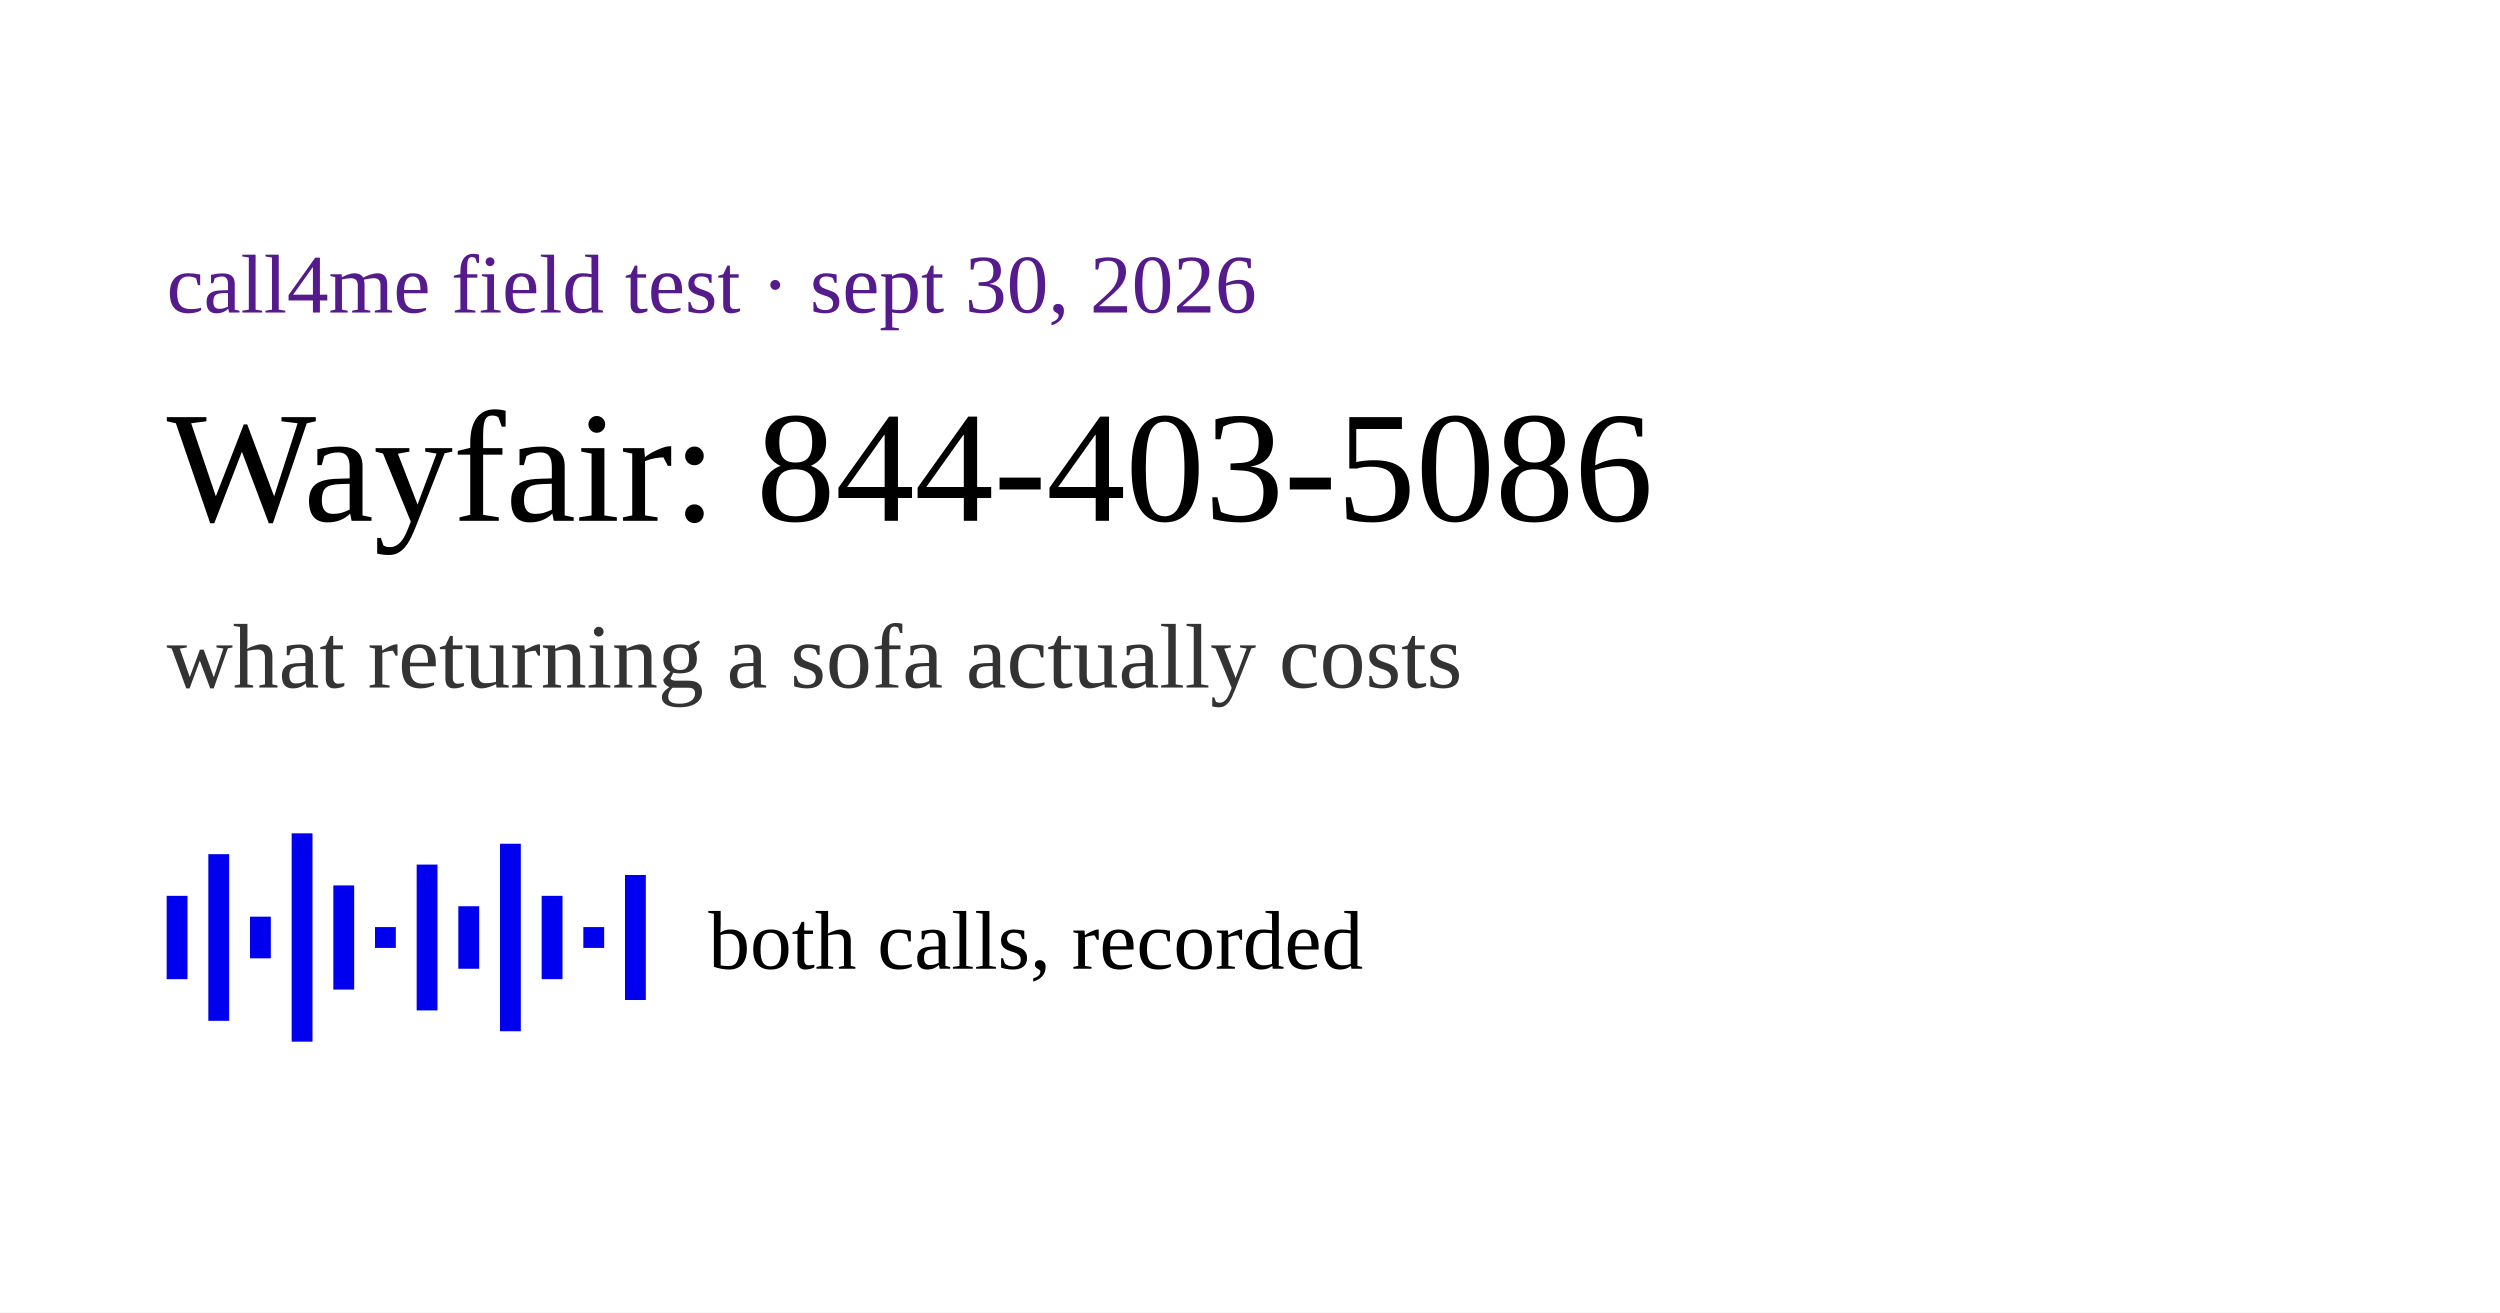
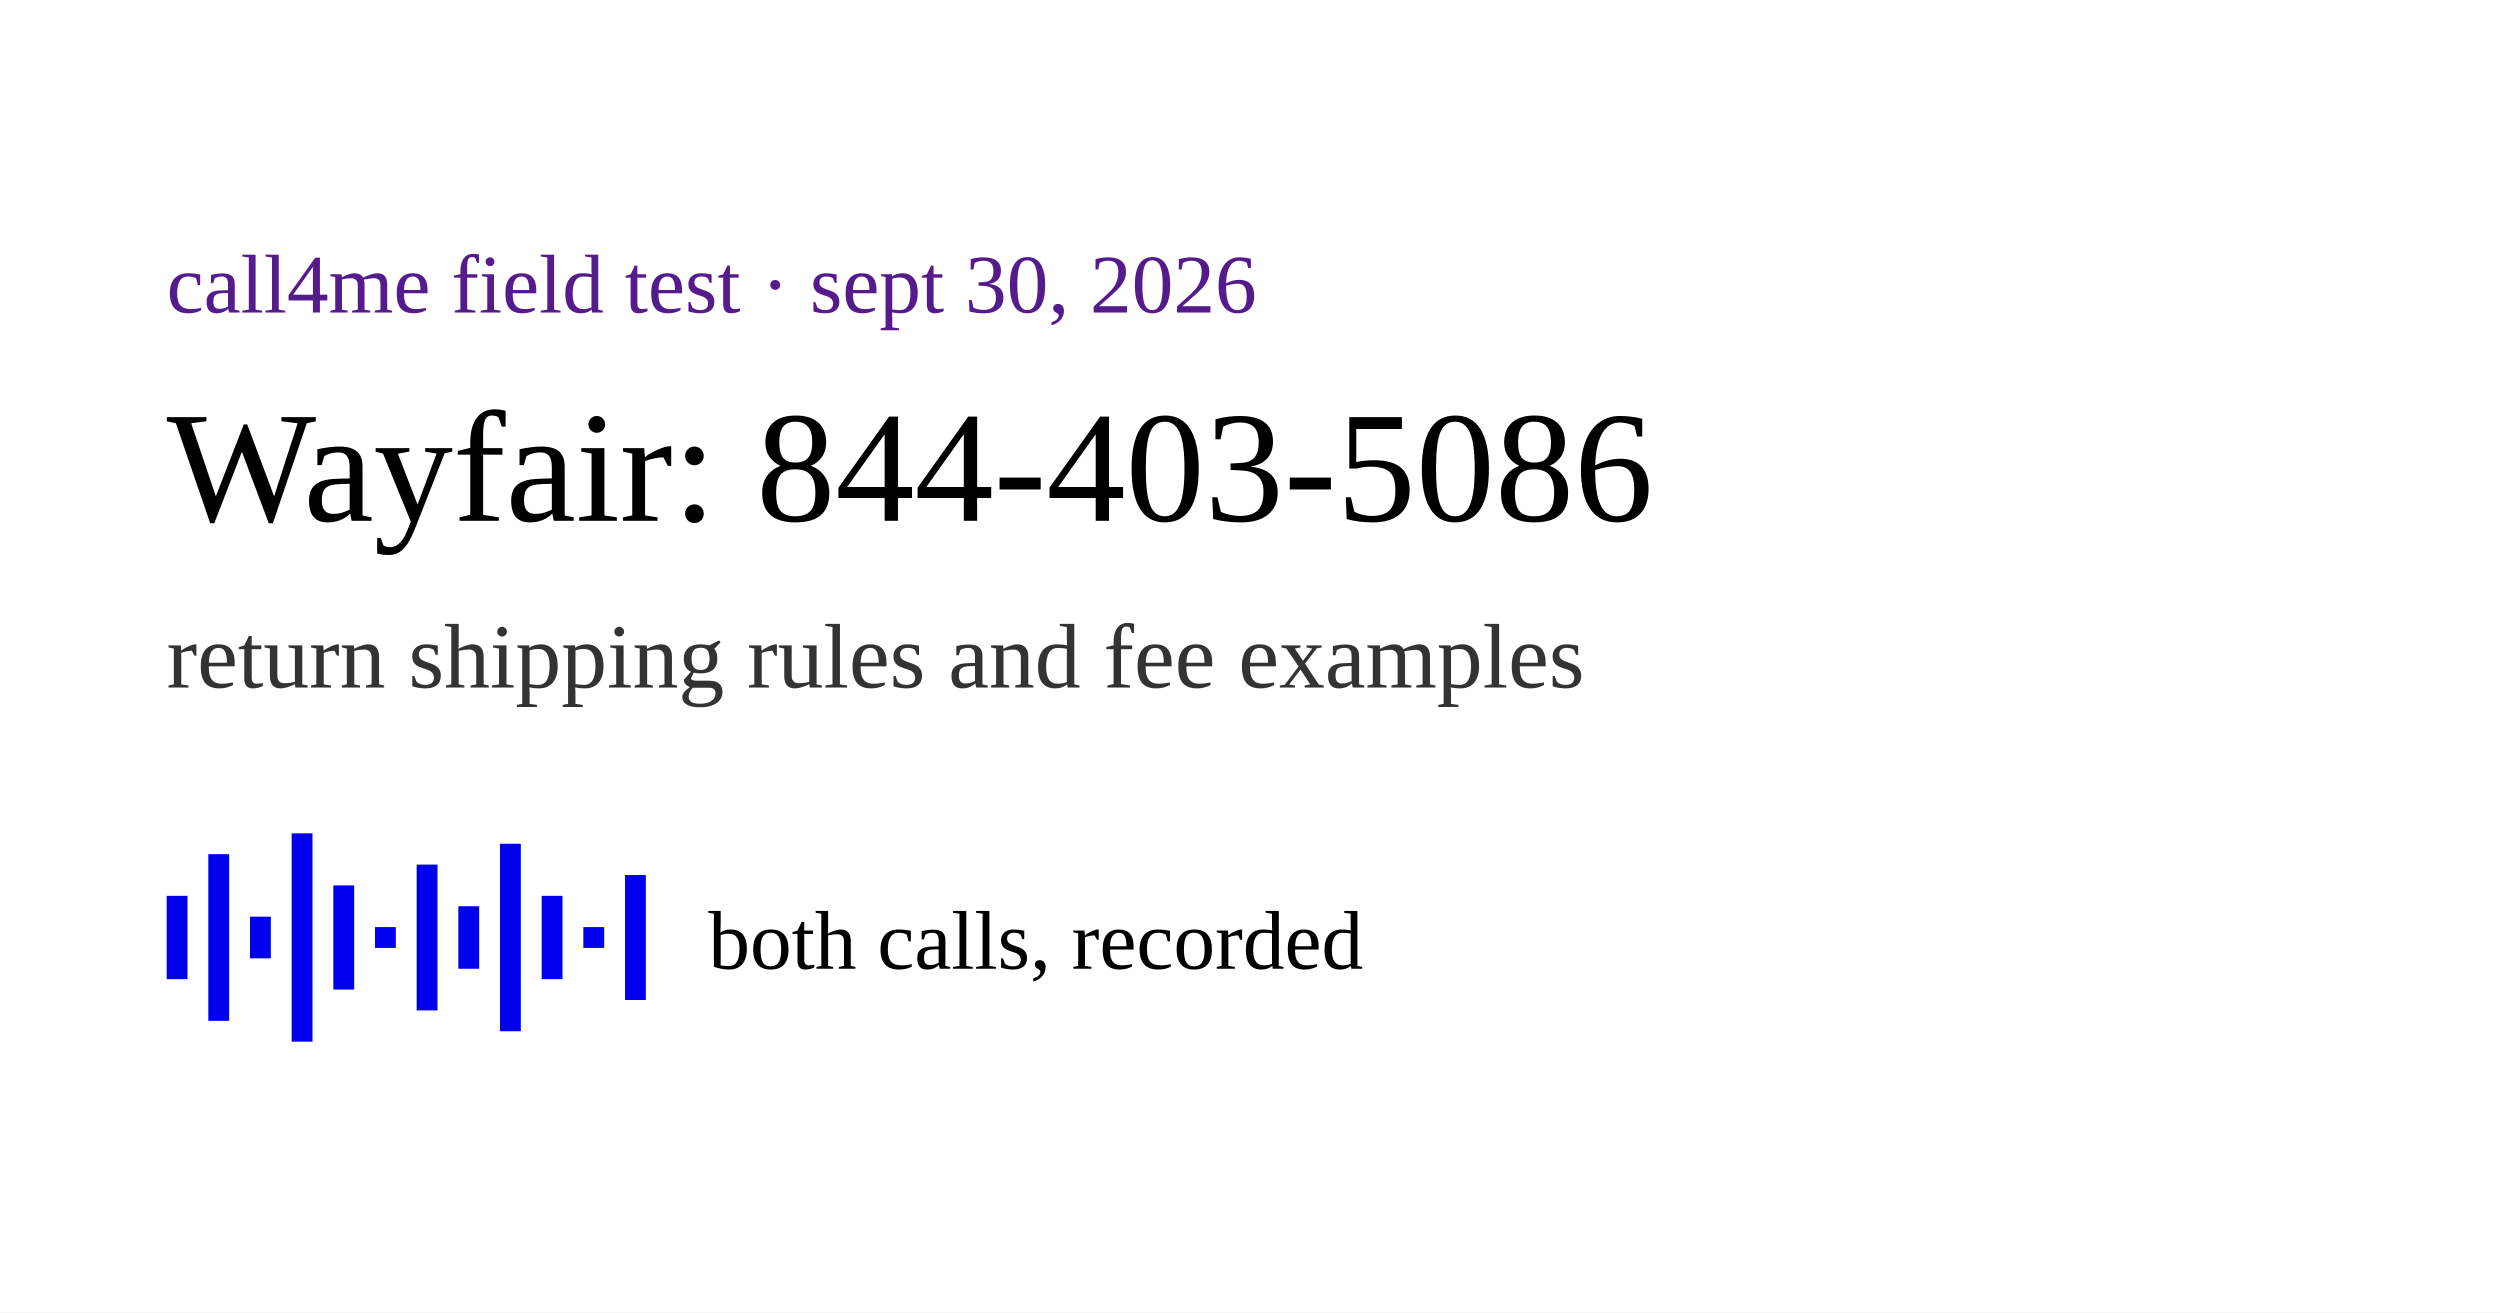
<svg xmlns="http://www.w3.org/2000/svg" width="1200" height="630" viewBox="0 0 1200 630">
  <rect width="1200" height="630" fill="#ffffff" />
  <text x="80" y="150" font-family="Times New Roman, Times, serif" font-size="40" fill="#551a8b">call4me field test · sept 30, 2026</text>
  <text x="80" y="250" font-family="Times New Roman, Times, serif" font-size="76" fill="#000000">Wayfair: 844-403-5086</text>
-   <text x="80" y="330" font-family="Times New Roman, Times, serif" font-size="44" fill="#333333">what returning a sofa actually costs</text>
+   <text x="80" y="330" font-family="Times New Roman, Times, serif" font-size="44" fill="#333333">return shipping rules and fee examples</text>
  <g fill="#0000ee">
    <rect x="80" y="430" width="10" height="40" />
    <rect x="100" y="410" width="10" height="80" />
    <rect x="120" y="440" width="10" height="20" />
    <rect x="140" y="400" width="10" height="100" />
    <rect x="160" y="425" width="10" height="50" />
    <rect x="180" y="445" width="10" height="10" />
    <rect x="200" y="415" width="10" height="70" />
    <rect x="220" y="435" width="10" height="30" />
    <rect x="240" y="405" width="10" height="90" />
    <rect x="260" y="430" width="10" height="40" />
    <rect x="280" y="445" width="10" height="10" />
    <rect x="300" y="420" width="10" height="60" />
  </g>
  <text x="340" y="465" font-family="Times New Roman, Times, serif" font-size="40" fill="#000000">both calls, recorded</text>
</svg>
